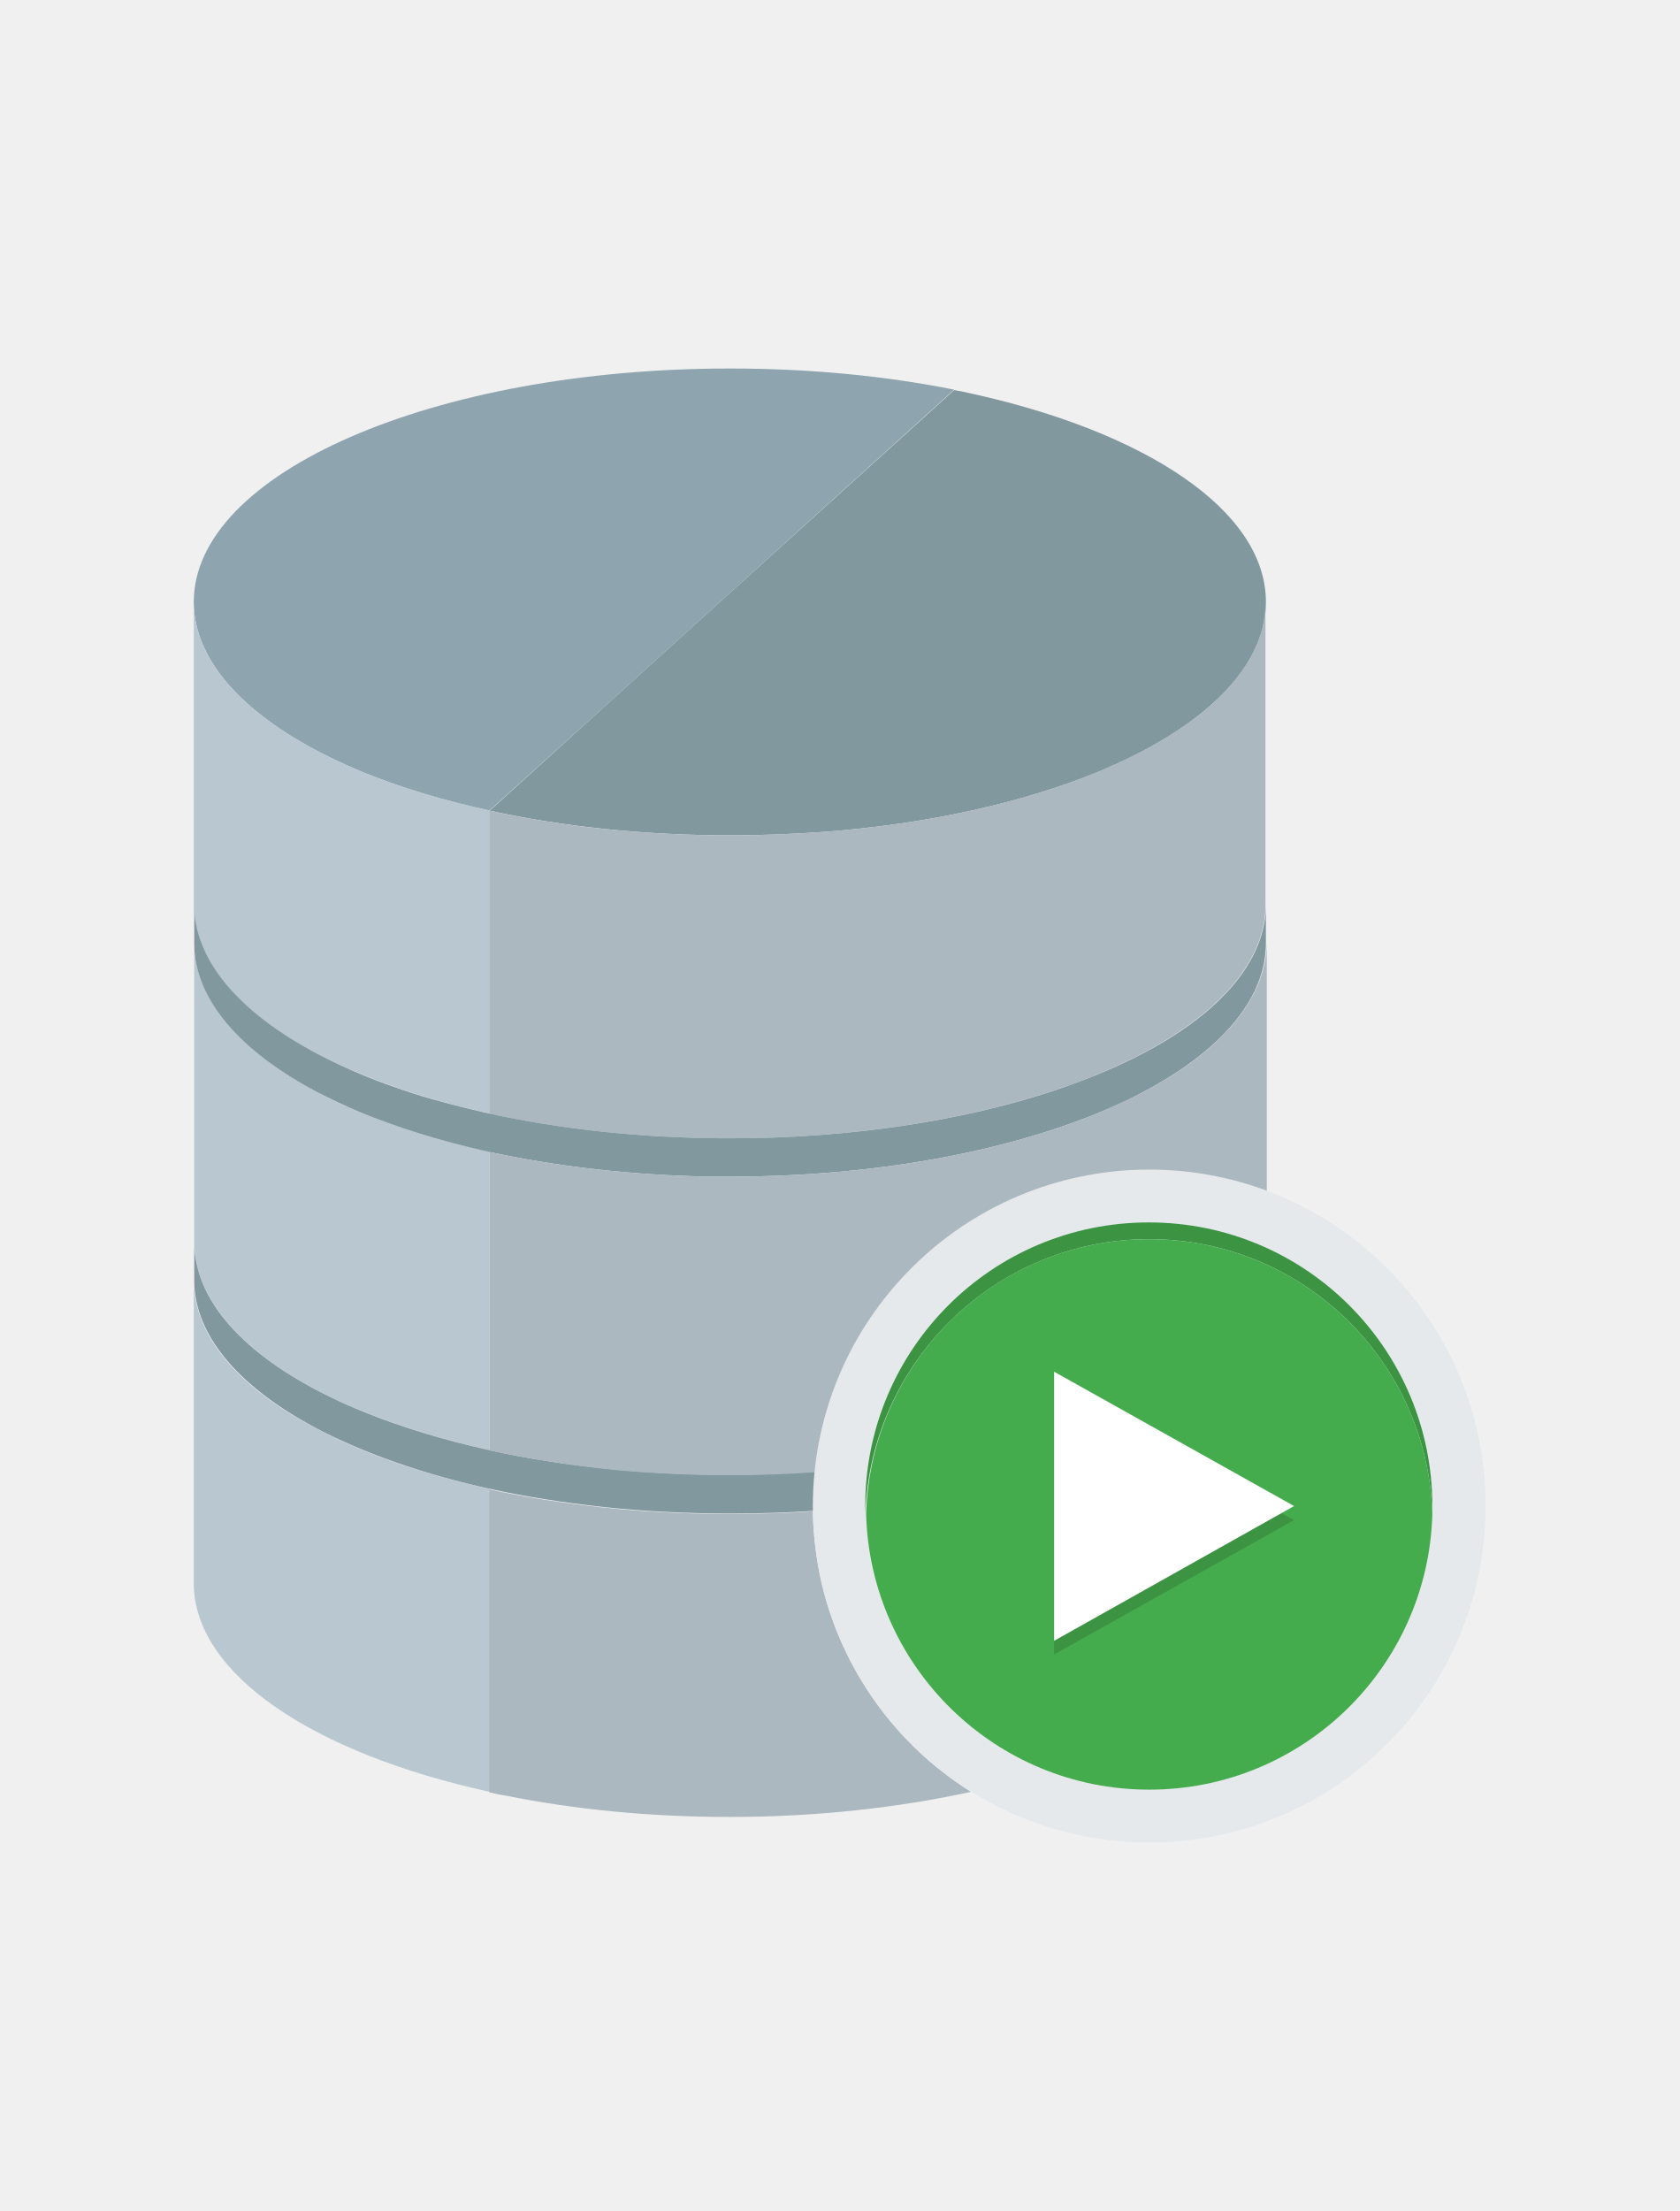
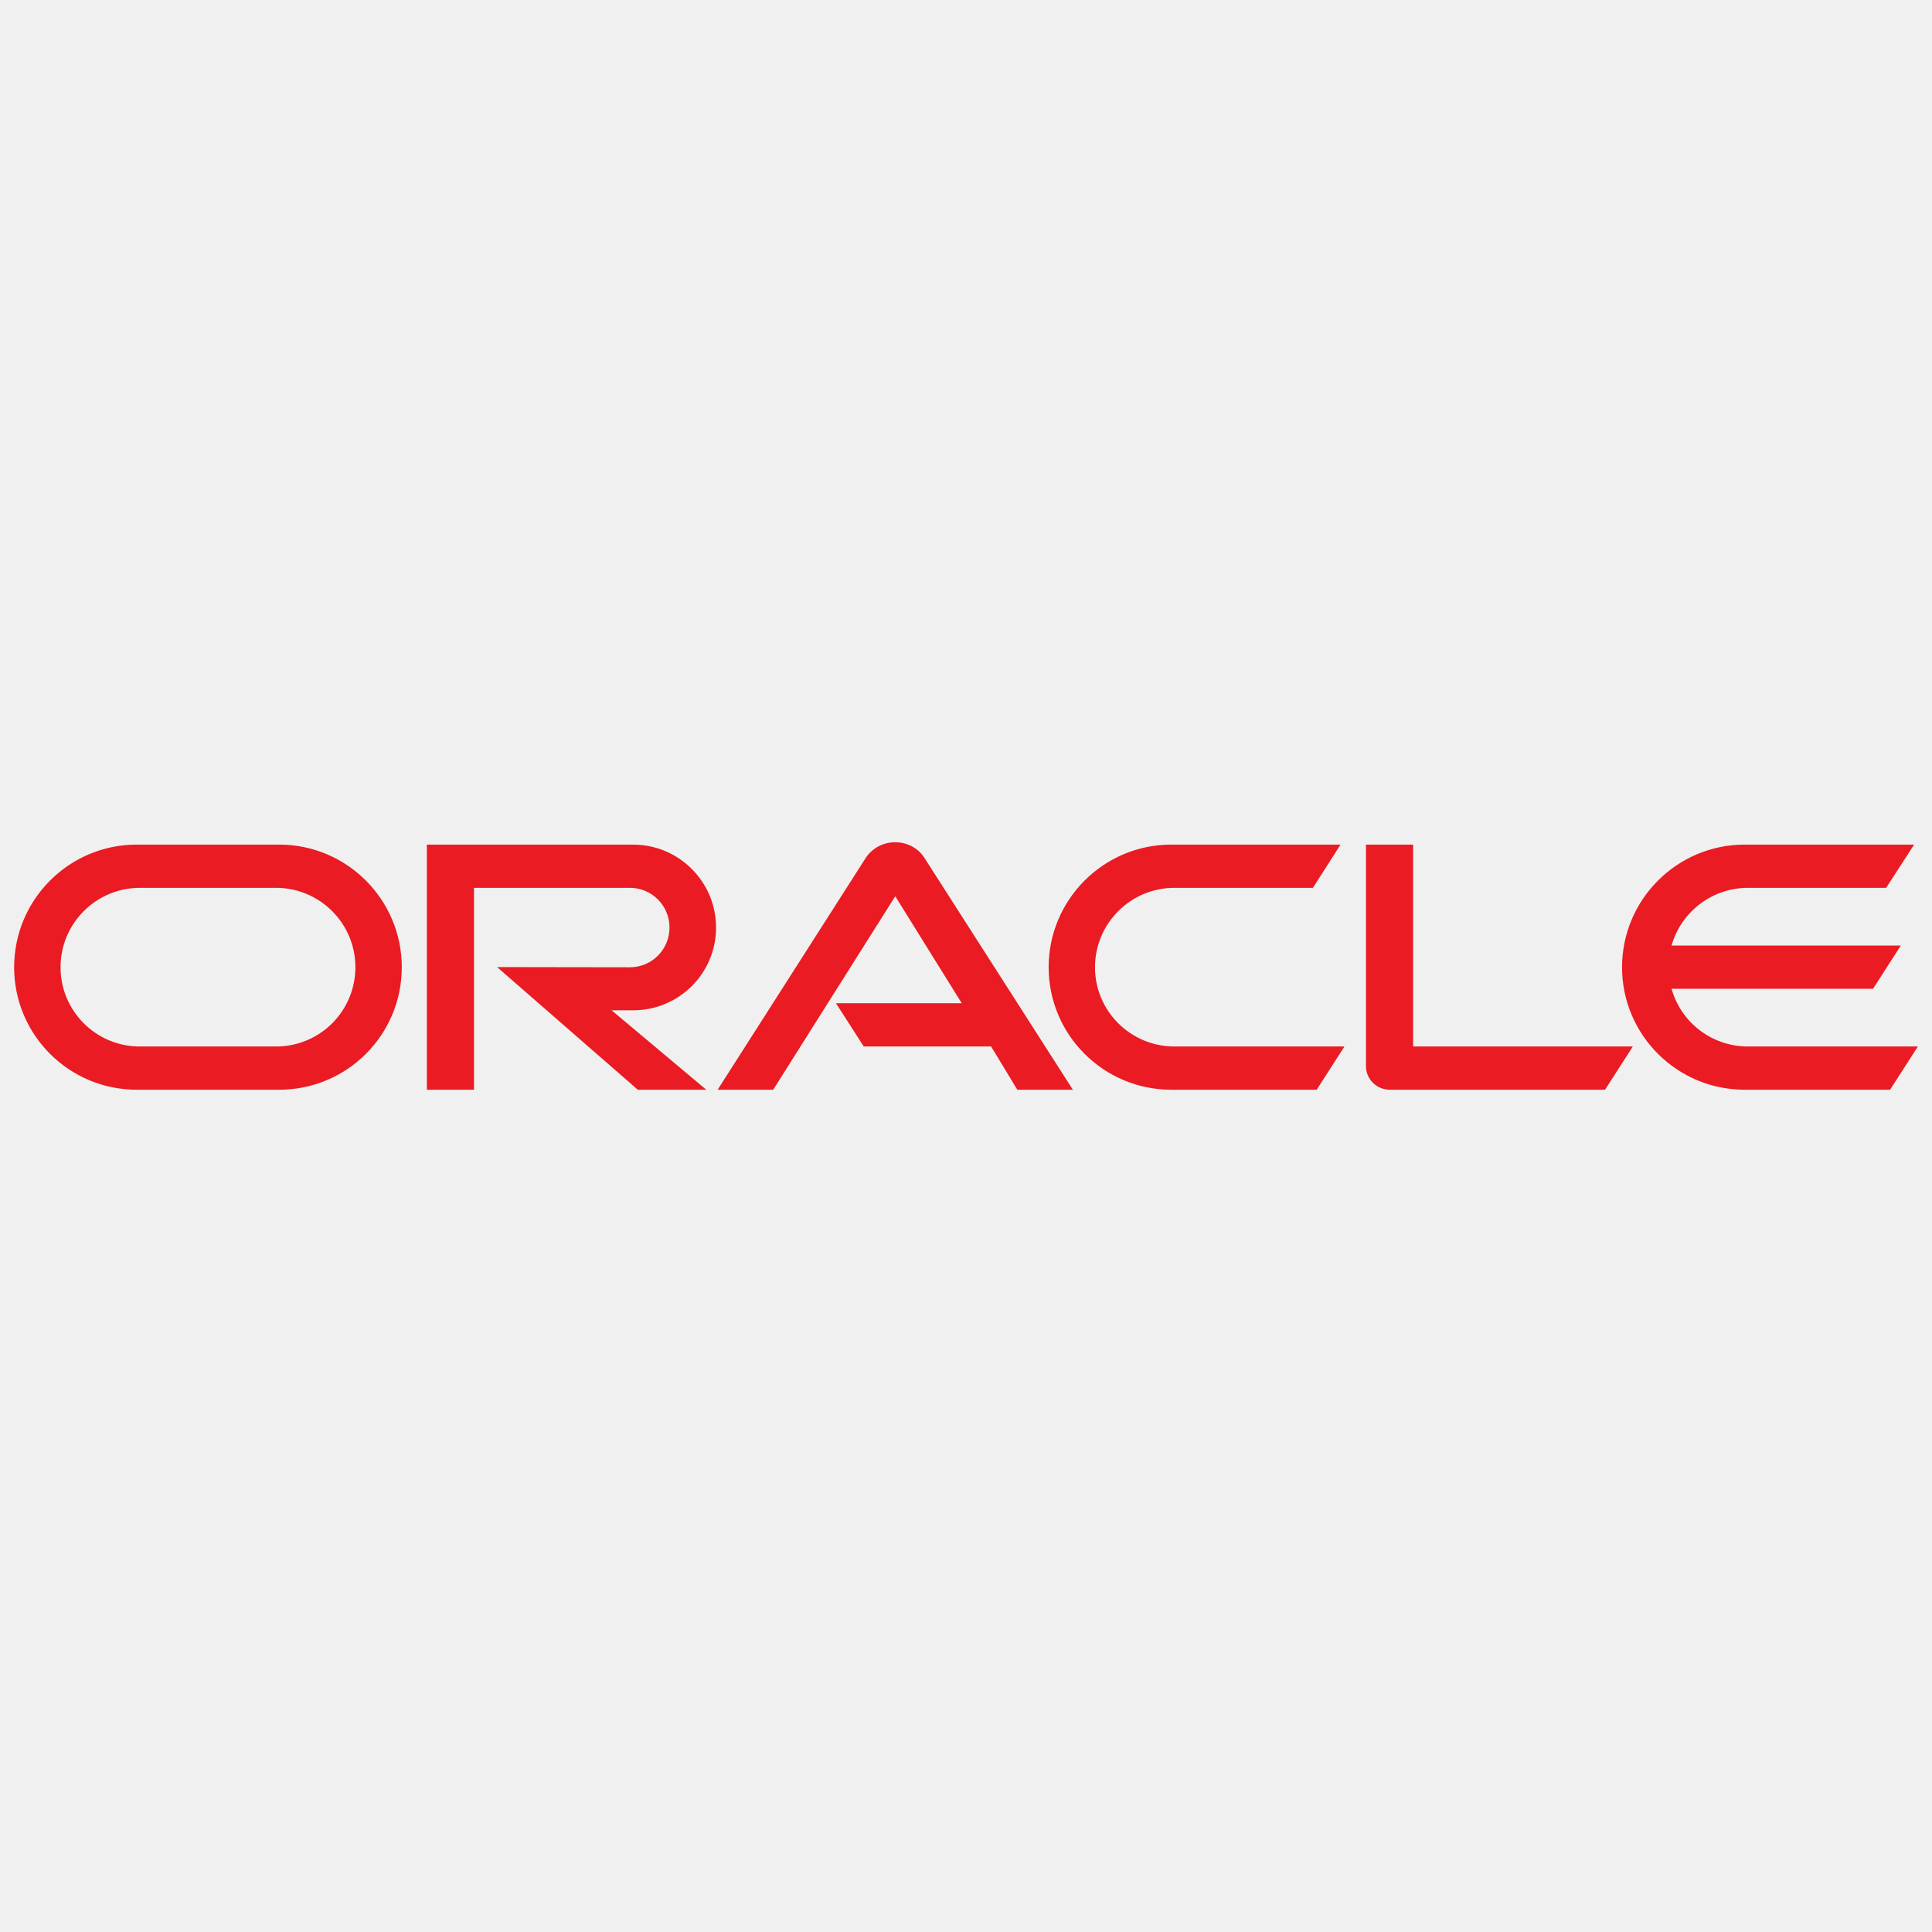
- <svg xmlns="http://www.w3.org/2000/svg" xml:space="preserve" y="0" x="0" version="1.1" viewBox="-44.01 -83.675 381.42 502.05">
-   <style type="text/css">
-     .st0 {
-       fill: #b9c8d0
-     }
- 
-     .st2 {
-       fill: #abb8c0
-     }
- 
-     .st3 {
-       fill: #81989f
-     }
- 
-     .st5 {
-       fill: #3c9443
-     }
- 
-   </style>
-   <g transform="translate(-1.5)">
-     <path d="M30.7 241.4C12.5 232.2 1.5 220.2 1.5 207v68.8c0 20.7 27.3 38.7 67.2 47.4v-68.8c-14.6-3.2-27.5-7.6-38-13z" class="st0" />
-     <path d="M39.1 168.8c-3.3-1.4-6.5-2.8-9.4-4.4-17.5-9.2-28.1-21-28.1-33.9v67.7c0 1.5.2 2.9.4 4.4 2.6 13.6 16.8 25.7 38.4 34.4 8.4 3.4 17.9 6.3 28.3 8.6v-67.8c-10.9-2.3-20.9-5.4-29.6-9z" class="st0" />
-     <path d="M123.3 0C56 0 1.5 23.7 1.5 53c0 13.1 11 25.1 29.1 34.4 3 1.5 6.2 3 9.6 4.4 8.4 3.4 18 6.3 28.4 8.6L92 79.3l10.8-9.8L121 53l53.2-48.2C158.7 1.7 141.5 0 123.3 0z" fill="#8ea5af" />
-     <path d="M40.3 91.8c-3.4-1.4-6.6-2.8-9.6-4.4C12.5 78.1 1.5 66.1 1.5 53v68.7c0 1.5.2 2.9.4 4.4C4.4 139.4 18.1 151.3 39 160c3.8 1.6 7.7 3 11.9 4.4 5.6 1.8 11.5 3.4 17.7 4.7v-68.8c-10.3-2.2-19.9-5.1-28.3-8.5z" class="st0" />
-     <path d="M144.1 275.9c-1.2-5.3-1.9-10.8-2-16.4-6.1.4-12.4.6-18.9.6-10 0-19.7-.5-29-1.5-9-1-17.5-2.3-25.6-4.1v68.8c1.3.3 2.6.6 4 .8 15.4 3.1 32.6 4.8 50.6 4.8 19.7 0 38.3-2.1 54.8-5.7a76.595 76.595 0 01-33.9-47.3z" class="st2" />
-     <path d="M177.7 5.6c-1.2-.3-2.3-.5-3.5-.7L121 53l-18.2 16.5L92 79.3l-23.3 21.1c16.4 3.6 35 5.6 54.6 5.6 7.4 0 14.6-.3 21.6-.8 23.5-1.8 44.7-6.6 61.5-13.4 3.4-1.4 6.6-2.8 9.6-4.4 18.1-9.3 29-21.3 29-34.4 0-20.8-27.4-38.7-67.3-47.4z" class="st3" />
-     <path d="M215.9 87.4c-3 1.5-6.2 3-9.6 4.4-16.8 6.8-37.9 11.6-61.5 13.4-7 .5-14.2.8-21.6.8-19.6 0-38.2-2-54.6-5.6v68.8c16 3.5 34.1 5.5 53.2 5.6h1.4c27.1 0 52.1-3.9 72.3-10.4 4.2-1.4 8.2-2.8 11.9-4.4 20.8-8.7 34.6-20.6 37.1-33.9.3-1.4.4-2.9.4-4.4V53c.1 13.1-10.8 25.1-29 34.4z" class="st2" />
-     <g>
-       <path d="M244.6 126.1c-2.5 13.3-16.2 25.2-37.1 33.9-3.8 1.6-7.7 3-11.9 4.4-20.2 6.5-45.2 10.4-72.3 10.4h-1.4c-19.1-.1-37.2-2.1-53.2-5.6-6.2-1.4-12.1-2.9-17.7-4.7-4.2-1.4-8.2-2.8-11.9-4.4-20.9-8.8-34.6-20.7-37.1-34-.3-1.4-.4-2.9-.4-4.4v8.8c0 12.9 10.6 24.7 28.1 33.9 2.9 1.5 6.1 3 9.4 4.4 8.7 3.6 18.7 6.7 29.6 9.1 15.2 3.3 32.3 5.3 50.3 5.6h4.3c32.7 0 62.3-5.6 84.2-14.7 3.3-1.4 6.5-2.8 9.4-4.4 17.5-9.2 28.1-21 28.1-33.9v-8.8c0 1.5-.1 3-.4 4.4z" class="st3" />
-       <path d="M244.6 202.6c-2.4 12.7-15 24.1-34.3 32.7-1.3.6-2.7 1.2-4.1 1.7-3 1.2-6 2.3-9.3 3.4-12.4 4.1-26.7 7.2-42.2 9-4 .5-8.1.8-12.3 1.1-6.3.4-12.7.7-19.2.7-9 0-17.8-.4-26.2-1.2-10-1-19.5-2.4-28.4-4.4-10.4-2.3-19.9-5.2-28.3-8.6-21.5-8.7-35.8-20.8-38.3-34.4-.3-1.4-.4-2.9-.4-4.4v8.8c0 13.1 11 25.1 29.2 34.4 10.5 5.3 23.4 9.8 38 13 8.1 1.8 16.6 3.1 25.6 4.1 9.3 1 19 1.5 29 1.5 6.4 0 12.7-.2 18.9-.6 4.1-.3 8.1-.6 12-1.1 15.7-1.8 30.2-4.9 42.8-9.1 6.9-2.3 13.3-4.9 18.9-7.8.9-.5 1.8-1 2.7-1.4 16.5-9 26.4-20.5 26.4-33v-8.7c0 .5-.1.9-.1 1.4-.1 1-.2 2-.4 2.9z" class="st3" />
-     </g>
-     <path d="M216.9 164.4a138 138 0 01-9.4 4.4c-21.9 9.1-51.5 14.7-84.2 14.7H119c-18.1-.3-35.1-2.3-50.3-5.6v67.8c8.9 1.9 18.4 3.4 28.4 4.4 8.4.8 17.2 1.2 26.2 1.2 6.5 0 13-.2 19.2-.7 4.2-.3 8.3-.7 12.3-1.1 15.5-1.8 29.8-4.9 42.2-9 3.2-1.1 6.3-2.2 9.3-3.4 1.4-.6 2.7-1.1 4.1-1.7 19.3-8.6 31.9-20 34.3-32.7.2-1 .3-2 .4-3 0-.5.1-.9.1-1.4v-67.8c-.2 12.9-10.7 24.7-28.3 33.9z" class="st2" />
-     <g>
-       <circle r="76.4" cy="258.3" cx="218.5" fill="#e5e9ec" />
-       <g>
-         <path d="M218.5 197.7c34.9 0 63.3 27.8 64.3 62.5v-1.9c0-35.6-28.8-64.4-64.4-64.4-35.6 0-64.4 28.8-64.4 64.4v1.9c1.2-34.6 29.6-62.5 64.5-62.5z" class="st5" />
-         <path d="M218.5 322.7c34.9 0 63.3-27.8 64.3-62.5-1-34.7-29.4-62.5-64.3-62.5s-63.3 27.8-64.3 62.5c1 34.7 29.4 62.5 64.3 62.5z" fill="#45ac4e" />
-       </g>
-       <path class="st5" d="M196.9 256v36l54.5-30.5-54.5-30.5z" />
-       <path fill="#fff" d="M196.9 252.8v36.1l54.5-30.6-54.5-30.5z" />
-     </g>
-   </g>
+ <svg viewBox="0 0 128 128">
+   <path fill="#EA1B22" d="M55.387 66.469h8.333l-4.407-7.09-8.088 12.819h-3.681L57.382 56.8a2.324 2.324 0 011.931-.998c.765 0 1.478.363 1.892.972l9.876 15.424H67.4l-1.736-2.865h-8.438l-1.839-2.864zm38.235 2.864V55.958h-3.123v14.685c0 .402.156.791.454 1.089.298.298.7.466 1.141.466h14.244l1.841-2.865H93.622zm-51.677-2.397c3.033 0 5.496-2.449 5.496-5.482s-2.462-5.496-5.496-5.496H28.28v16.241h3.123V58.822h10.335c1.452 0 2.618 1.18 2.618 2.631s-1.167 2.631-2.618 2.631l-8.806-.013 9.324 8.127h4.538l-6.274-5.263h1.425zM9.059 72.198c-4.483 0-8.122-3.629-8.122-8.114s3.638-8.127 8.122-8.127h9.439c4.485 0 8.121 3.643 8.121 8.127s-3.636 8.114-8.121 8.114H9.059zm9.229-2.865a5.25 5.25 0 005.258-5.249 5.262 5.262 0 00-5.258-5.263H9.267a5.262 5.262 0 00-5.256 5.263 5.25 5.25 0 005.256 5.249h9.021zm59.314 2.865c-4.484 0-8.126-3.629-8.126-8.114s3.642-8.127 8.126-8.127h11.212l-1.829 2.864H77.81a5.267 5.267 0 00-5.264 5.263c0 2.903 2.36 5.249 5.264 5.249h11.263l-1.84 2.865h-9.631zm38.197-2.865a5.25 5.25 0 01-5.055-3.824h13.35l1.84-2.864h-15.19a5.266 5.266 0 015.055-3.824h9.163l1.854-2.864h-11.225c-4.484 0-8.126 3.643-8.126 8.127s3.642 8.114 8.126 8.114h9.631l1.841-2.865h-11.264">
+   </path>
</svg>
